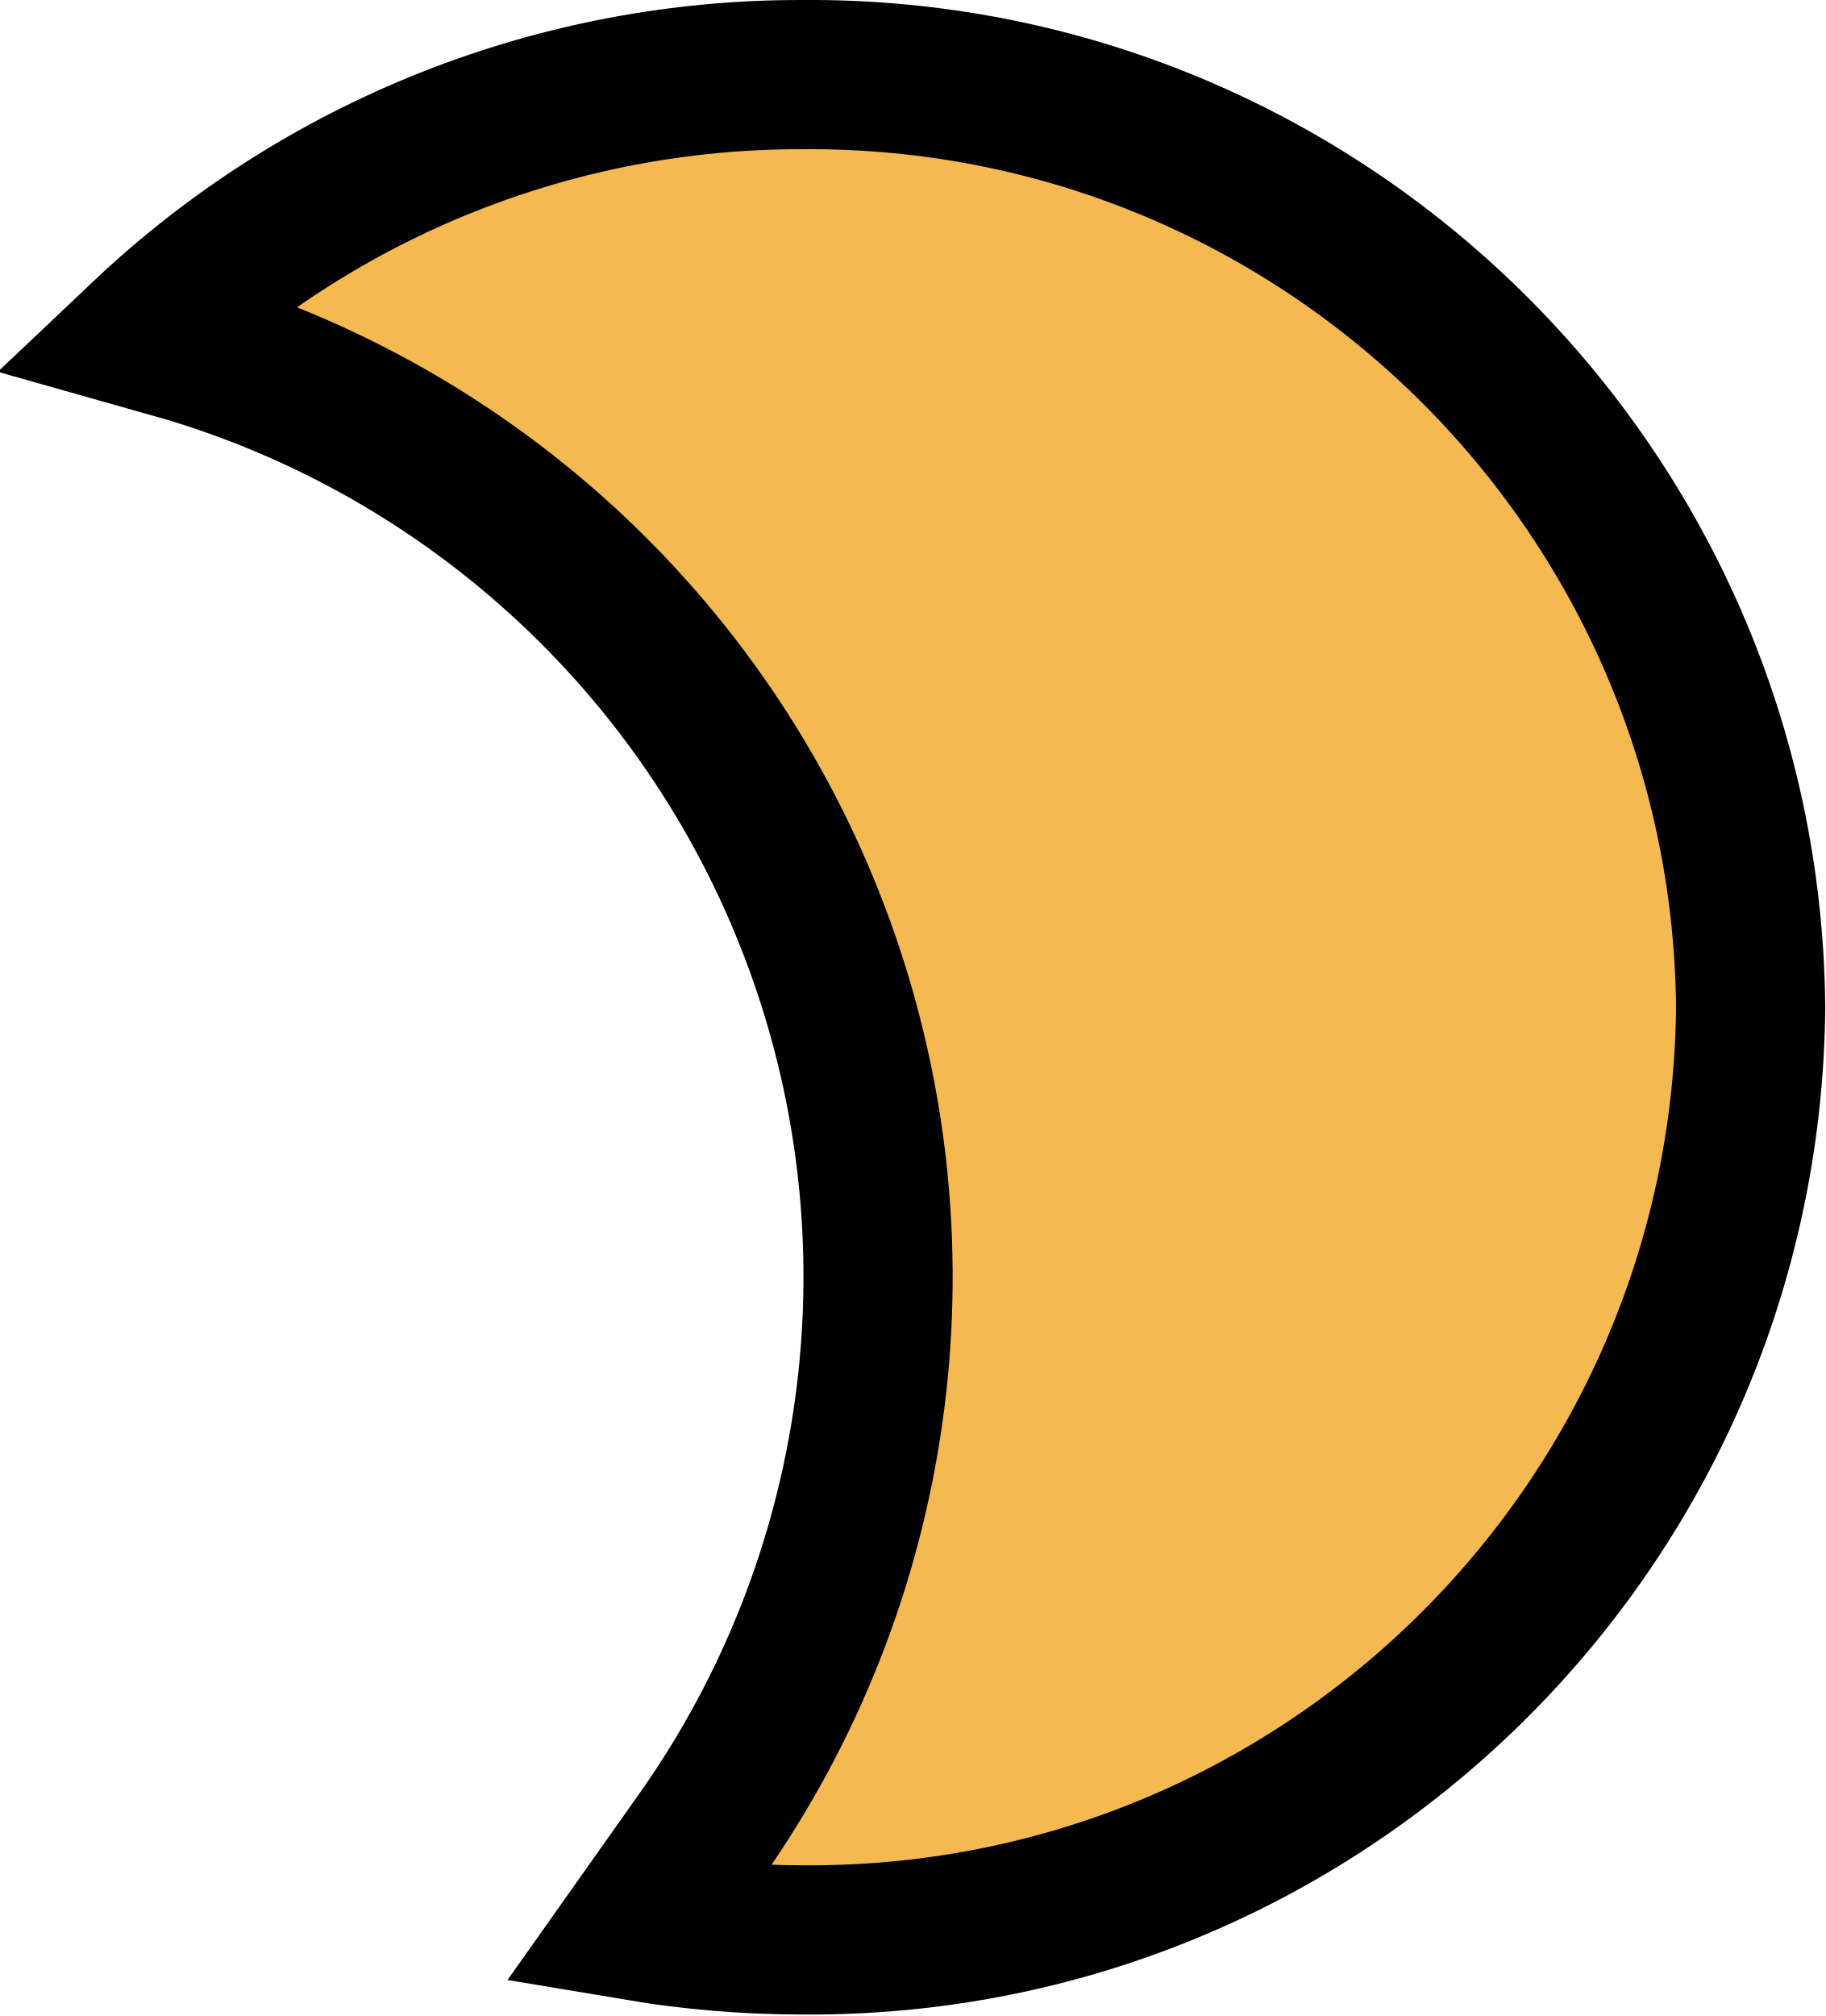
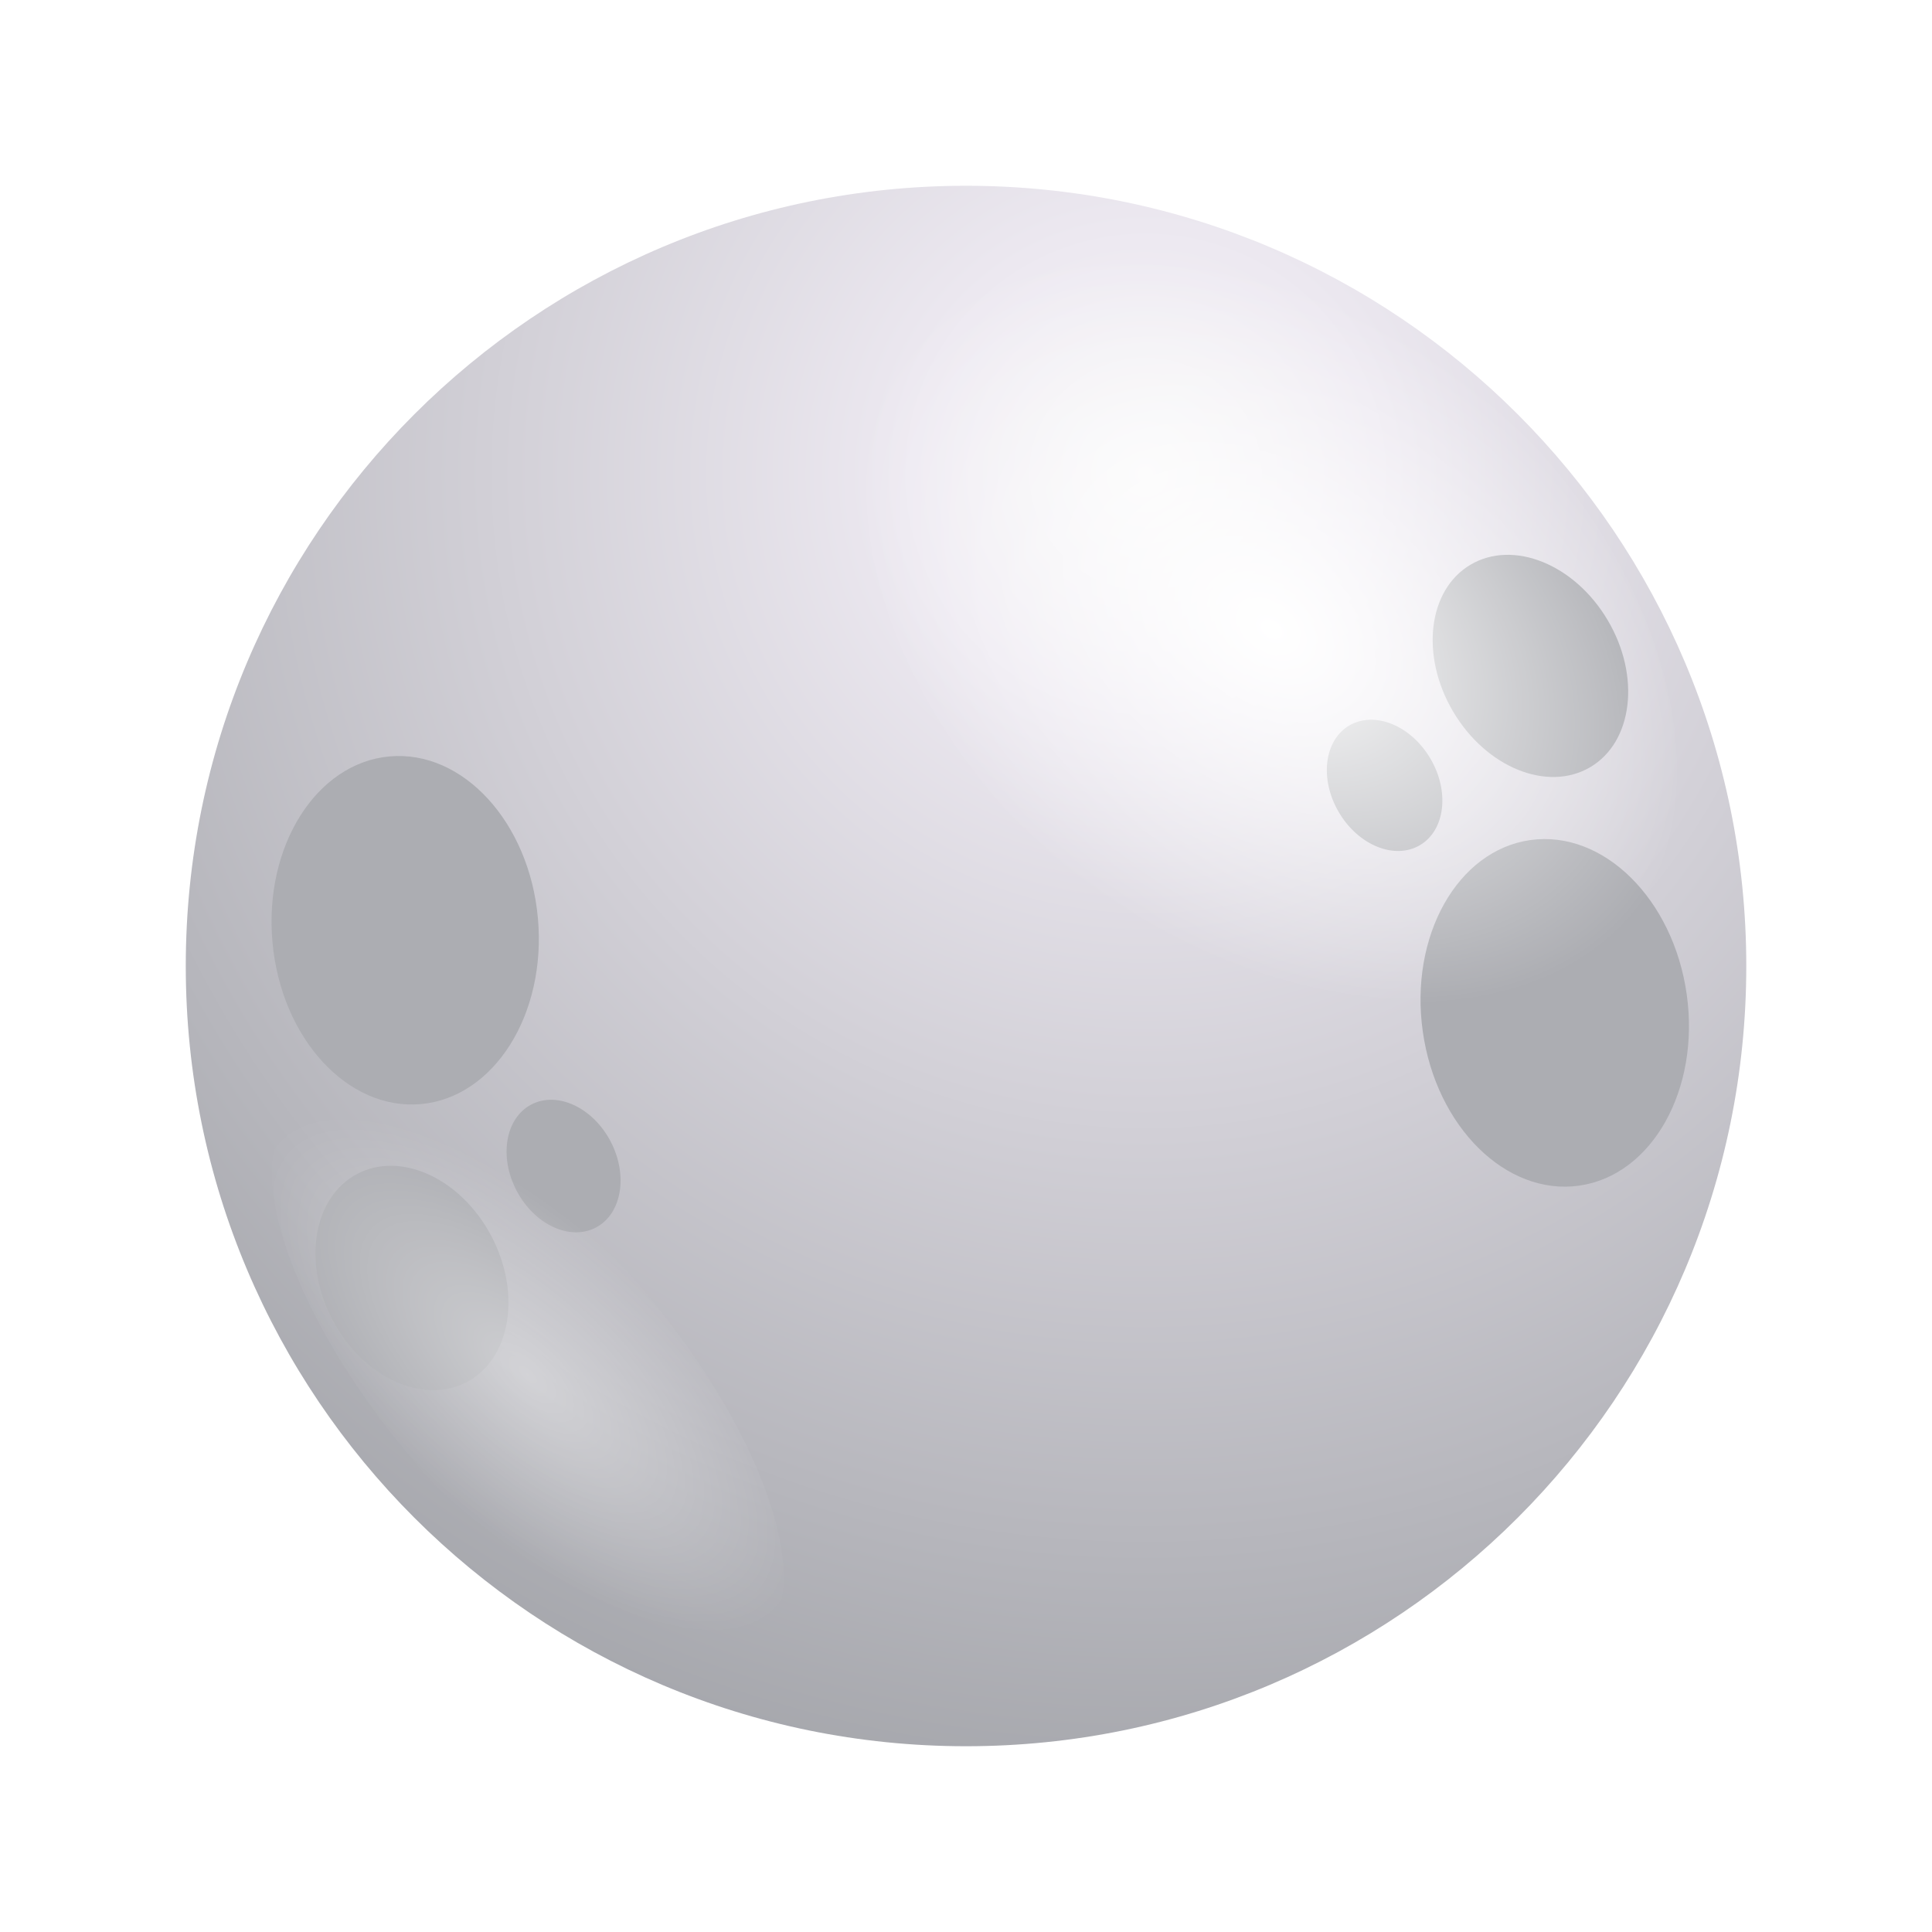
- <svg xmlns="http://www.w3.org/2000/svg" viewBox="0 0 48.94 54.04">
+ <svg xmlns="http://www.w3.org/2000/svg" width="104" height="104" viewBox="0 0 104 104" fill="none">
+   <path d="M10 52.002C10 75.197 28.806 94 52.002 94C75.197 94 94.003 75.197 94.003 52.002C94.003 28.806 75.197 10 52.002 10C28.806 10 10 28.806 10 52.002Z" fill="url(#paint0_radial_1160_11224)" />
+   <path d="M22.654 59.434C26.601 59.078 29.421 54.601 28.956 49.432C28.494 44.265 24.918 40.364 20.968 40.718C17.025 41.073 14.202 45.551 14.667 50.717C15.132 55.884 18.708 59.785 22.654 59.434Z" fill="#ACADB2" />
+   <path d="M19.233 63.189C16.867 64.432 16.271 67.95 17.897 71.043C19.523 74.138 22.755 75.639 25.122 74.4C27.484 73.16 28.081 69.641 26.455 66.549C24.831 63.452 21.596 61.949 19.233 63.189Z" fill="#ACADB2" />
+   <path d="M28.599 59.457C27.202 60.193 26.849 62.268 27.809 64.096C28.768 65.925 30.68 66.811 32.077 66.079C33.471 65.346 33.824 63.268 32.867 61.439C31.907 59.613 29.997 58.726 28.599 59.457Z" fill="#ACADB2" />
+   <path d="M90.796 53.522C90.069 48.384 86.302 44.669 82.377 45.221C78.456 45.774 75.863 50.389 76.589 55.527C77.313 60.664 81.083 64.379 85.005 63.824C88.927 63.27 91.522 58.656 90.796 53.522Z" fill="#ACADB2" />
+   <path d="M85.607 41.295C87.903 39.934 88.323 36.392 86.542 33.384C84.764 30.375 81.459 29.039 79.16 30.397C76.862 31.752 76.444 35.297 78.223 38.305C80.001 41.317 83.307 42.653 85.607 41.295Z" fill="#ACADB2" />
+   <path d="M76.991 40.822C75.939 39.044 73.989 38.256 72.627 39.057C71.273 39.859 71.024 41.952 72.074 43.73C73.125 45.511 75.079 46.296 76.437 45.495C77.795 44.692 78.044 42.599 76.991 40.822Z" fill="#ACADB2" />
+   <path d="M58.403 47.682C47.709 38.999 43.525 25.79 49.073 18.166C54.62 10.541 67.791 11.394 78.494 20.069C89.188 28.745 93.36 41.964 87.818 49.581C82.263 57.216 69.097 56.355 58.403 47.682Z" fill="url(#paint1_radial_1160_11224)" />
+   <path opacity="0.4" d="M14.878 61.283C16.297 56.639 23.497 58.564 30.974 65.586C38.448 72.607 43.358 82.062 41.945 86.71C40.533 91.351 33.329 89.432 25.849 82.41C18.378 75.389 13.469 65.925 14.878 61.283Z" fill="url(#paint2_radial_1160_11224)" />
  <defs>
-     <style>.cls-1{fill:#f5b952;}.cls-2{fill:none;stroke:#000;stroke-miterlimit:10;stroke-width:4px;}</style>
+     <radialGradient id="paint0_radial_1160_11224" cx="0" cy="0" r="1" gradientUnits="userSpaceOnUse" gradientTransform="translate(61.6078 25.667) rotate(180) scale(79.7318 79.7319)">
+       <stop stop-color="#F8F8F8" />
+       <stop offset="0.156" stop-color="#EDE9F1" />
+       <stop offset="1" stop-color="#9B9DA2" />
+     </radialGradient>
+     <radialGradient id="paint1_radial_1160_11224" cx="0" cy="0" r="1" gradientUnits="userSpaceOnUse" gradientTransform="translate(68.4453 33.8724) rotate(126.034) scale(17.0734 24.9069)">
+       <stop stop-color="white" />
+       <stop offset="1" stop-color="white" stop-opacity="0" />
+     </radialGradient>
+     <radialGradient id="paint2_radial_1160_11224" cx="0" cy="0" r="1" gradientUnits="userSpaceOnUse" gradientTransform="translate(28.411 73.9973) rotate(-136.79) scale(18.5672 7.88623)">
+       <stop stop-color="white" />
+       <stop offset="1" stop-color="white" stop-opacity="0" />
+     </radialGradient>
  </defs>
-   <g id="Layer_2" data-name="Layer 2">
-     <g id="Layer_1-2" data-name="Layer 1">
-       <path class="cls-1" d="M3.87,9A25.57,25.57,0,0,1,21.5,2,25.23,25.23,0,0,1,46.94,27,25.23,25.23,0,0,1,21.5,52a26.81,26.81,0,0,1-4.42-.37l1.74-2.46A26,26,0,0,0,5.07,9.34Z" />
-       <path class="cls-2" d="M3.87,9A25.57,25.57,0,0,1,21.5,2,25.23,25.23,0,0,1,46.94,27,25.23,25.23,0,0,1,21.5,52a26.81,26.81,0,0,1-4.42-.37l1.74-2.46A26,26,0,0,0,5.07,9.34Z" />
-     </g>
-   </g>
</svg>
